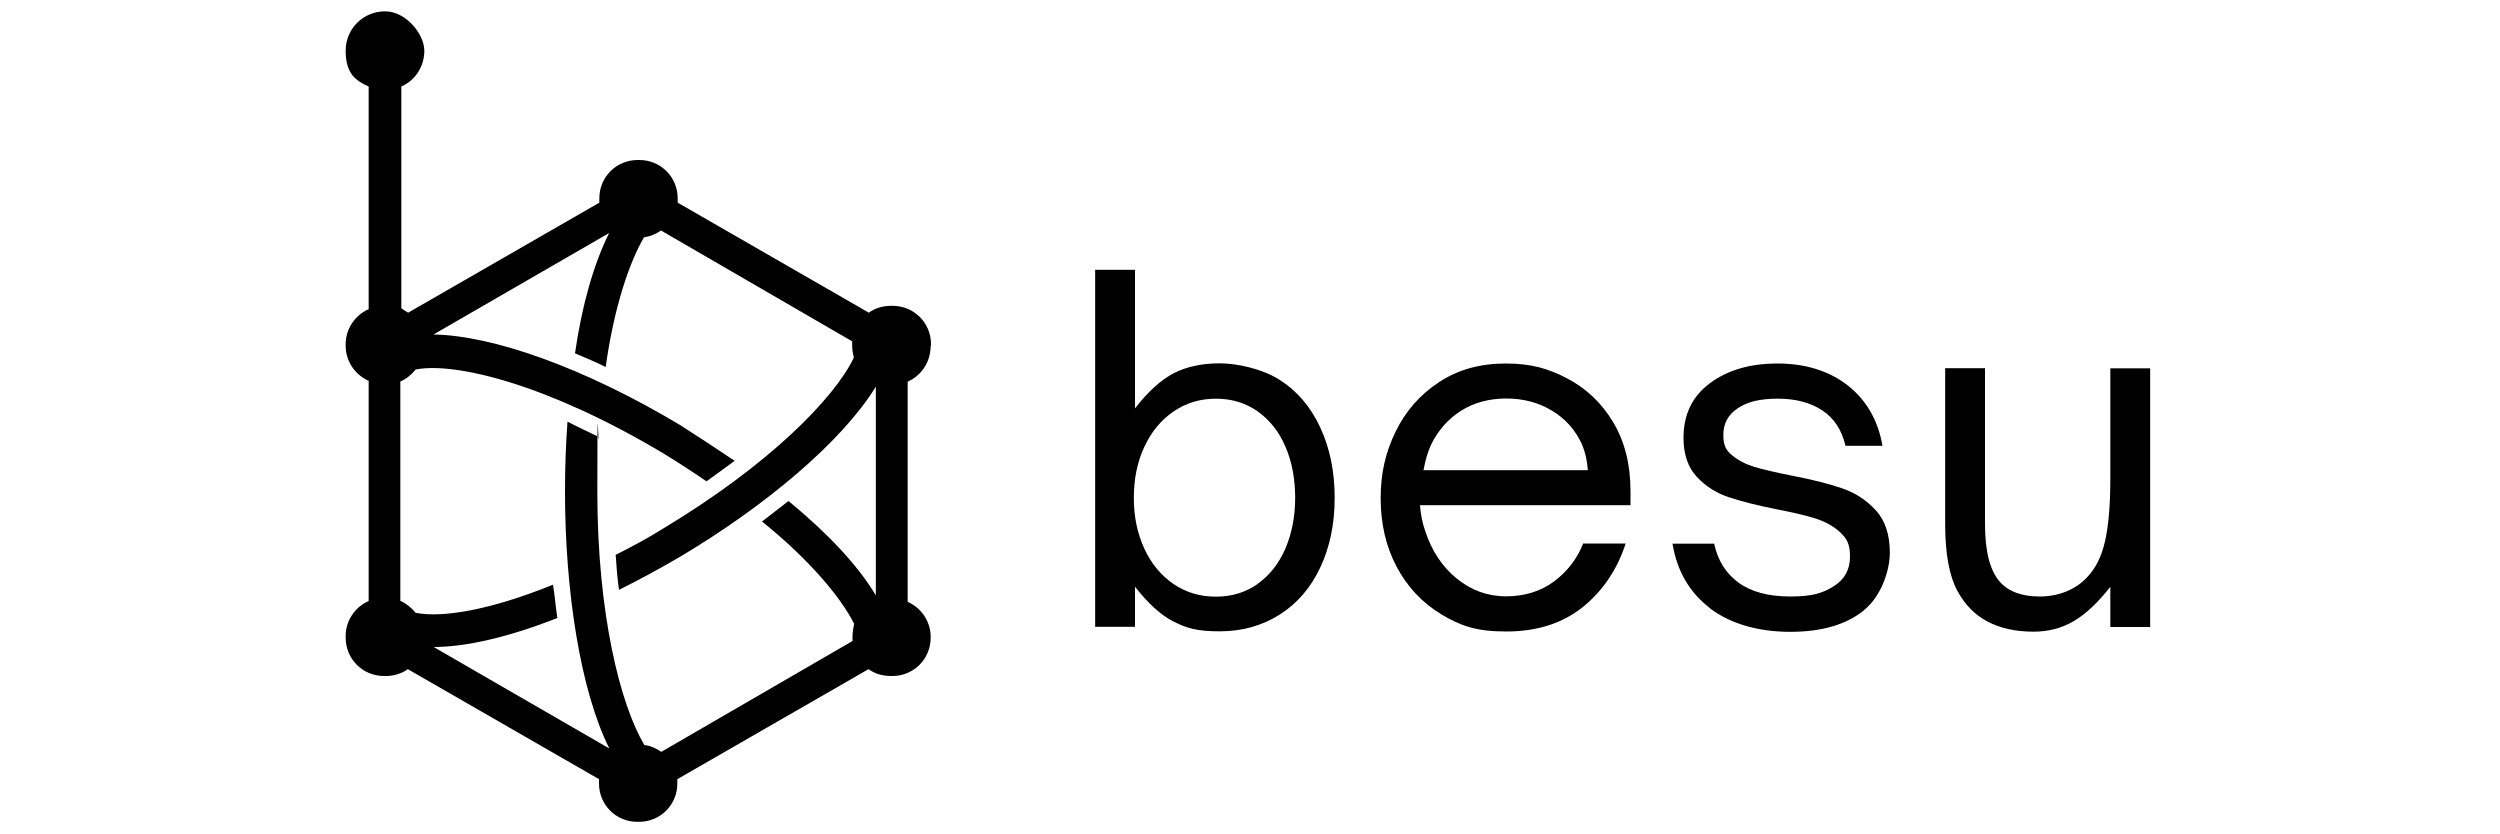
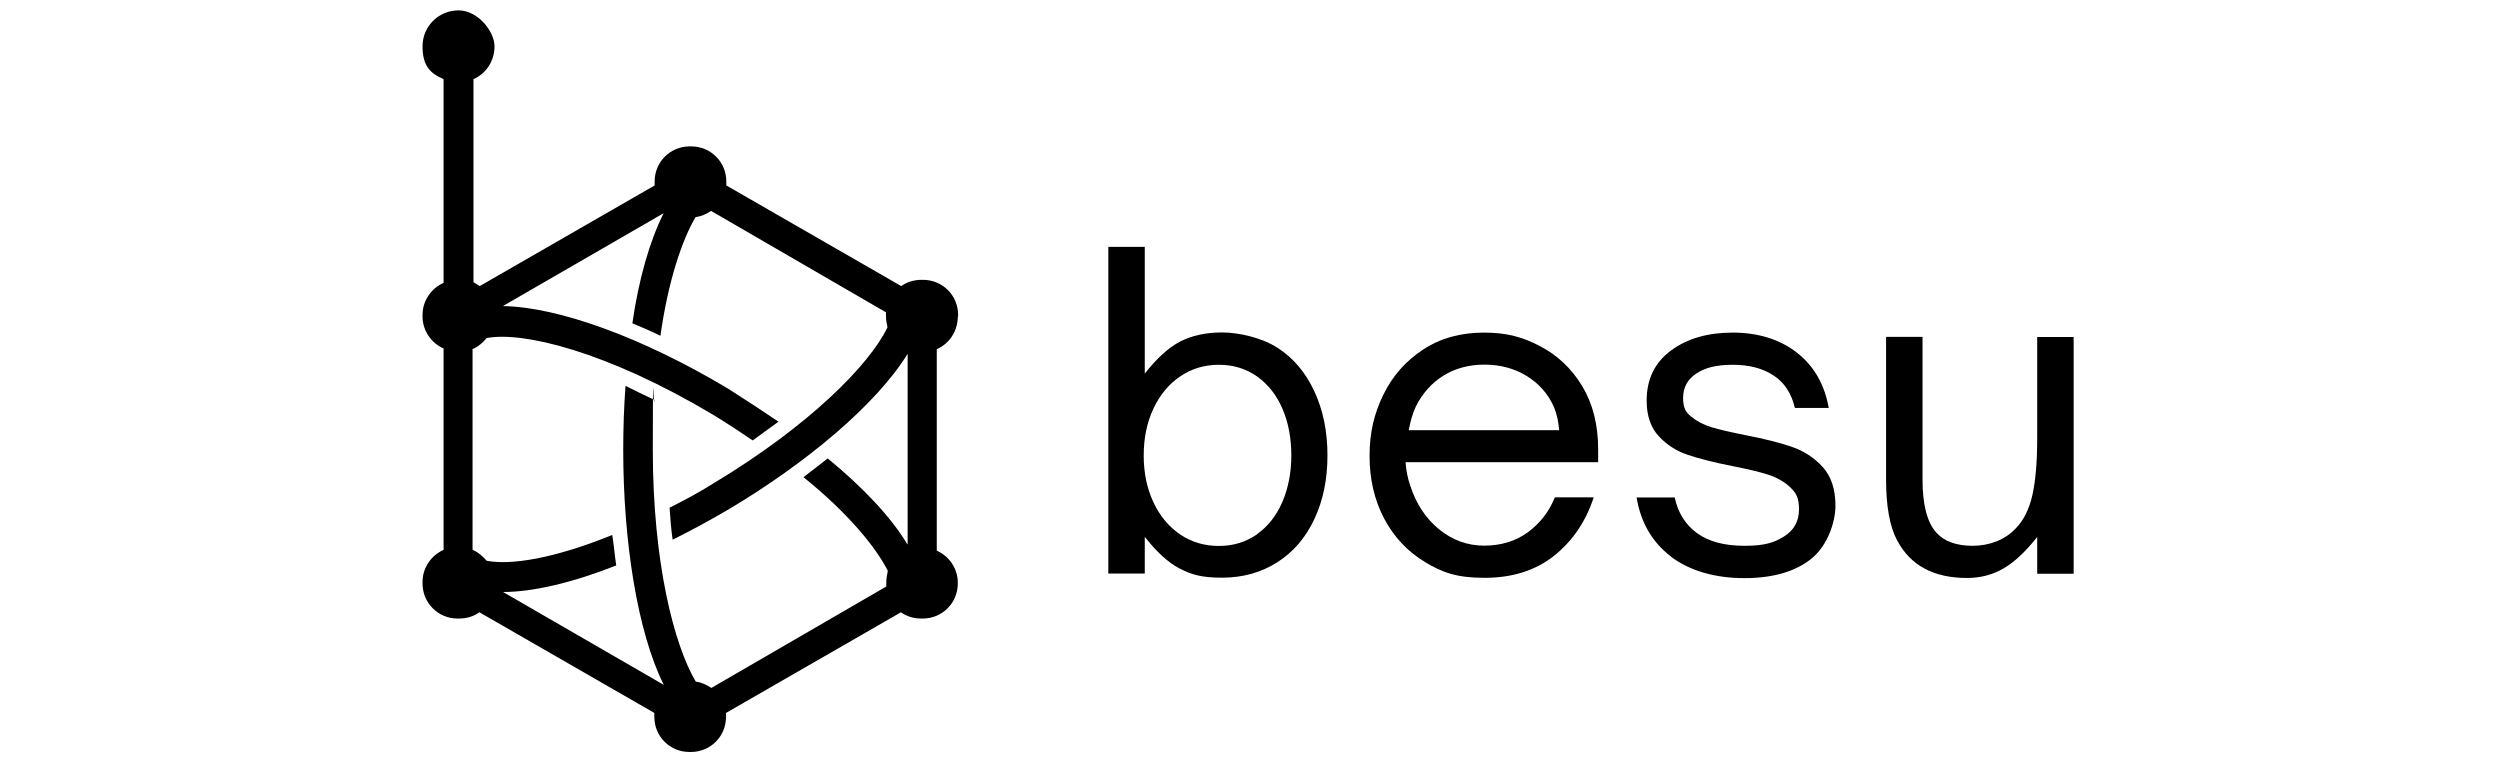
- <svg xmlns="http://www.w3.org/2000/svg" version="1.1" width="1500" height="500" viewBox="-200 0 1500 500">
+ <svg xmlns="http://www.w3.org/2000/svg" version="1.1" width="200" height="61" viewBox="-200 0 1500 500">
  <defs>
    <style>
      .cls-1 {
        fill: #000000;
      }
    </style>
  </defs>
  <g>
    <g id="Layer_1">
      <path class="cls-1" d="M358.6,207.5v-1c0-12.8-10.2-23-23-23h-1c-5.1,0-9.7,1.5-13.3,4.1l-114.7-66v-2.6c0-12.8-10.2-23-23-23h-1c-12.8,0-23,10.2-23,23v2.6l-114.7,66c-1.5-1-2.6-1.5-4.1-2.6V51.9c8.2-3.6,13.8-11.8,13.8-21.5S43.8,6.8,31,6.8,7.4,17,7.4,30.4s5.6,17.9,13.8,21.5v133.6c-8.2,3.6-13.8,11.8-13.8,21v1c0,9.2,5.6,17.4,13.8,21v132.1c-8.2,3.6-13.8,11.8-13.8,21v1c0,12.8,10.2,23,23,23h1c5.1,0,9.7-1.5,13.3-4.1l114.7,66v2.6c0,12.8,10.2,23,23,23h1c12.8,0,23-10.2,23-23v-2.6l114.7-66c3.6,2.6,8.2,4.1,13.3,4.1h1c12.8,0,23-10.2,23-23v-.5c0-9.2-5.6-17.4-13.8-21v-132.1c8.2-3.6,13.8-11.8,13.8-21.5ZM325.3,356.9c-10.7-17.9-29.2-37.4-52.2-56.3-5.1,4.1-10.7,8.2-15.9,12.3,29.2,23.5,47.6,46.1,55.3,61.4-.5,2.6-1,5.1-1,7.7v2.6l-114.7,66.5c-3.1-2-6.1-3.6-10.2-4.1-14.3-24.1-28.2-78.3-28.2-152s.5-22.5,1-32.8c-6.7-3.1-12.8-6.1-18.9-9.2-1,13.8-1.5,27.6-1.5,42,0,59.4,9.2,119.3,26.6,154.1l-105.4-60.9c19.5,0,45.6-6.1,74.2-17.4-1-6.7-1.5-13.3-2.6-20-37.9,15.4-66.5,20-82.4,16.9-2.6-3.1-5.6-5.6-9.2-7.2v-131.6c3.6-1.5,6.7-4.1,9.2-7.2,23.5-4.6,78.8,8.7,148.4,50.2,9.2,5.6,17.9,11.3,26.1,16.9,5.6-4.1,11.3-8.2,16.9-12.3-10.7-7.2-21.5-14.3-32.8-21.5-57.3-34.3-112.1-53.7-147.9-54.3l105.4-60.9c-9.2,18.4-16.4,43.5-20.5,72.2,6.1,2.6,12.3,5.1,18.4,8.2,5.1-36.3,14.3-63,23-77.8,3.6-.5,7.2-2,10.2-4.1l114.7,66.5v2.6c0,2.6.5,5.1,1,7.2-11.8,24.6-51.2,64.5-114.2,102.4-9.7,6.1-19.5,11.3-28.7,15.9.5,7.2,1,14.3,2,21,12.3-6.1,24.6-12.8,36.9-20,50.7-30.2,96.7-68.6,117.2-101.9v124.9h-.5Z" />
      <g>
        <path class="cls-1" d="M504,372.9c-7.7-4-15.3-11-23-20.9v24.1h-23.9v-214.2h23.9v83.1c7.9-10.1,15.6-17.1,23.3-21.1,7.7-3.9,16.8-5.9,27.5-5.9s26,3.4,36.3,10.1c10.4,6.7,18.4,16.2,24.1,28.5,5.7,12.3,8.6,26.2,8.6,42s-2.9,29.7-8.6,41.8c-5.7,12.2-13.8,21.6-24.3,28.3-10.5,6.7-22.6,10.1-36.2,10.1s-20.1-2-27.8-6ZM554.7,350.2c7.2-5.1,12.7-12.2,16.6-21.2,3.8-9,5.8-19.1,5.8-30.3s-1.9-21.6-5.8-30.6c-3.8-9-9.4-16-16.6-21.2-7.2-5.1-15.6-7.7-25.1-7.7s-18.1,2.6-25.5,7.7c-7.5,5.1-13.3,12.2-17.5,21.2s-6.3,19.2-6.3,30.6,2.1,21.4,6.3,30.5c4.2,9.1,10.1,16.1,17.5,21.2,7.5,5.1,16,7.6,25.5,7.6s17.9-2.6,25.1-7.7Z" />
        <path class="cls-1" d="M664.7,368.5c-11.5-6.9-20.4-16.5-26.8-28.6-6.4-12.2-9.5-25.8-9.5-41s3-27.7,9-40c6-12.3,14.6-22.1,26-29.6,11.3-7.5,24.7-11.2,40-11.2s25.6,3,37,9c11.4,6,20.6,14.7,27.5,26.2,6.9,11.5,10.4,25.3,10.4,41.4v8.4h-126.3c.4,5.4,1.4,10.6,3.1,15.4,3.9,12,10.2,21.5,18.9,28.6,8.7,7.1,18.6,10.7,29.6,10.7s20.9-3,28.9-9c8-6,13.8-13.6,17.4-22.7h25.5c-5.1,15.7-13.7,28.4-25.8,38.2-12.2,9.7-27.4,14.6-45.8,14.6s-27.6-3.5-39.2-10.4ZM752.7,282.1c-.4-5.6-1.5-10.7-3.4-15.2-3.9-8.8-10-15.6-18.1-20.5-8.1-4.9-17.3-7.3-27.4-7.3s-19.3,2.4-27.1,7.3c-7.8,4.9-13.8,11.7-18.1,20.5-1.9,4.1-3.4,9.2-4.5,15.2h98.5Z" />
        <path class="cls-1" d="M826,364.9c-12.3-9.4-19.8-22.3-22.5-38.7h25c2.1,9.9,6.9,17.7,14.5,23.3s18,8.4,31.3,8.4,19.5-2.1,26-6.2c6.5-4.1,9.7-10,9.7-17.7s-1.9-10.8-5.8-14.5c-3.8-3.6-8.7-6.4-14.6-8.3-5.9-1.9-13.7-3.7-23.4-5.6-12.2-2.4-21.9-4.9-29.3-7.4-7.4-2.5-13.7-6.6-18.9-12.2-5.2-5.6-7.9-13.4-7.9-23.3,0-14,5.3-25,15.9-32.8,10.6-7.9,24.1-11.8,40.6-11.8s30.9,4.4,42.1,13.2c11.2,8.8,18.1,20.9,20.8,36.2h-22.2c-2.2-9.5-6.9-16.7-14-21.3-7.1-4.7-16-7-26.7-7s-18.3,1.9-24,5.8c-5.7,3.8-8.6,9.1-8.6,15.9s1.8,9.4,5.3,12.3c3.6,3,8,5.3,13.2,6.9,5.2,1.6,12.6,3.3,22.2,5.2,12.5,2.4,22.7,5,30.6,7.7,7.9,2.7,14.6,7.1,20.2,13.2,5.6,6.1,8.4,14.6,8.4,25.4s-5.2,26.2-15.7,34.7c-10.5,8.5-25.2,12.8-44.1,12.8s-35.6-4.7-48-14Z" />
        <path class="cls-1" d="M974.4,354.5c-4.9-9.2-7.3-22.5-7.3-40.1v-93.5h23.9v93.5c0,16.5,3,28.1,9,34.8,5.2,5.8,13.2,8.7,23.9,8.7s21.2-3.8,28.3-11.5c5.1-5.2,8.7-12.4,10.8-21.6,2.1-9.2,3.2-21.7,3.2-37.6v-66.2h23.9v155.2h-23.9v-24.1c-7.5,9.5-14.8,16.4-22,20.6-7.2,4.2-15.2,6.3-24,6.3-21.7,0-37-8.1-45.7-24.4Z" />
      </g>
    </g>
  </g>
</svg>
